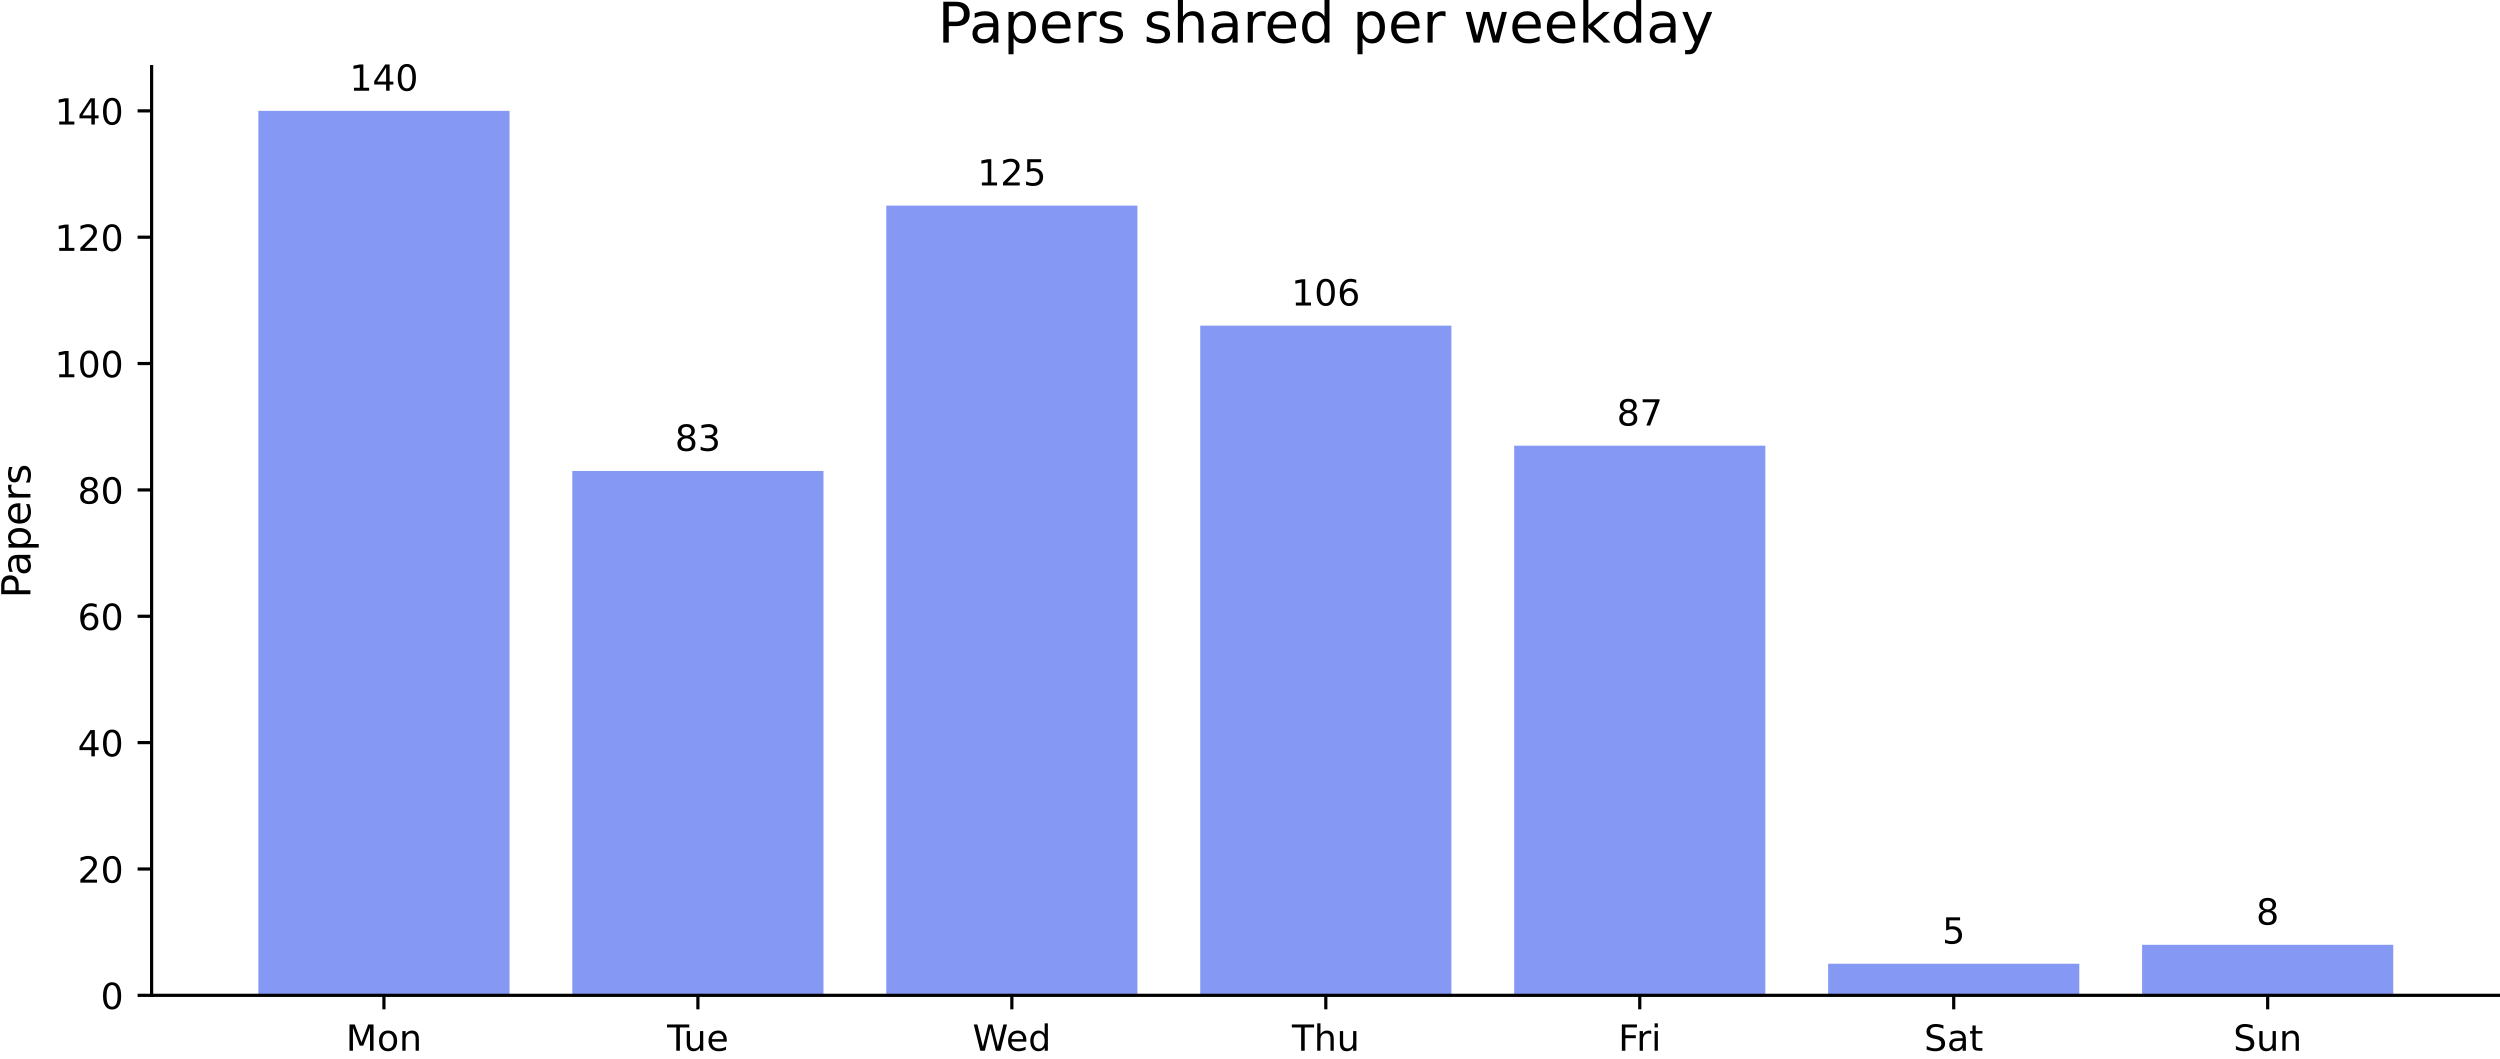
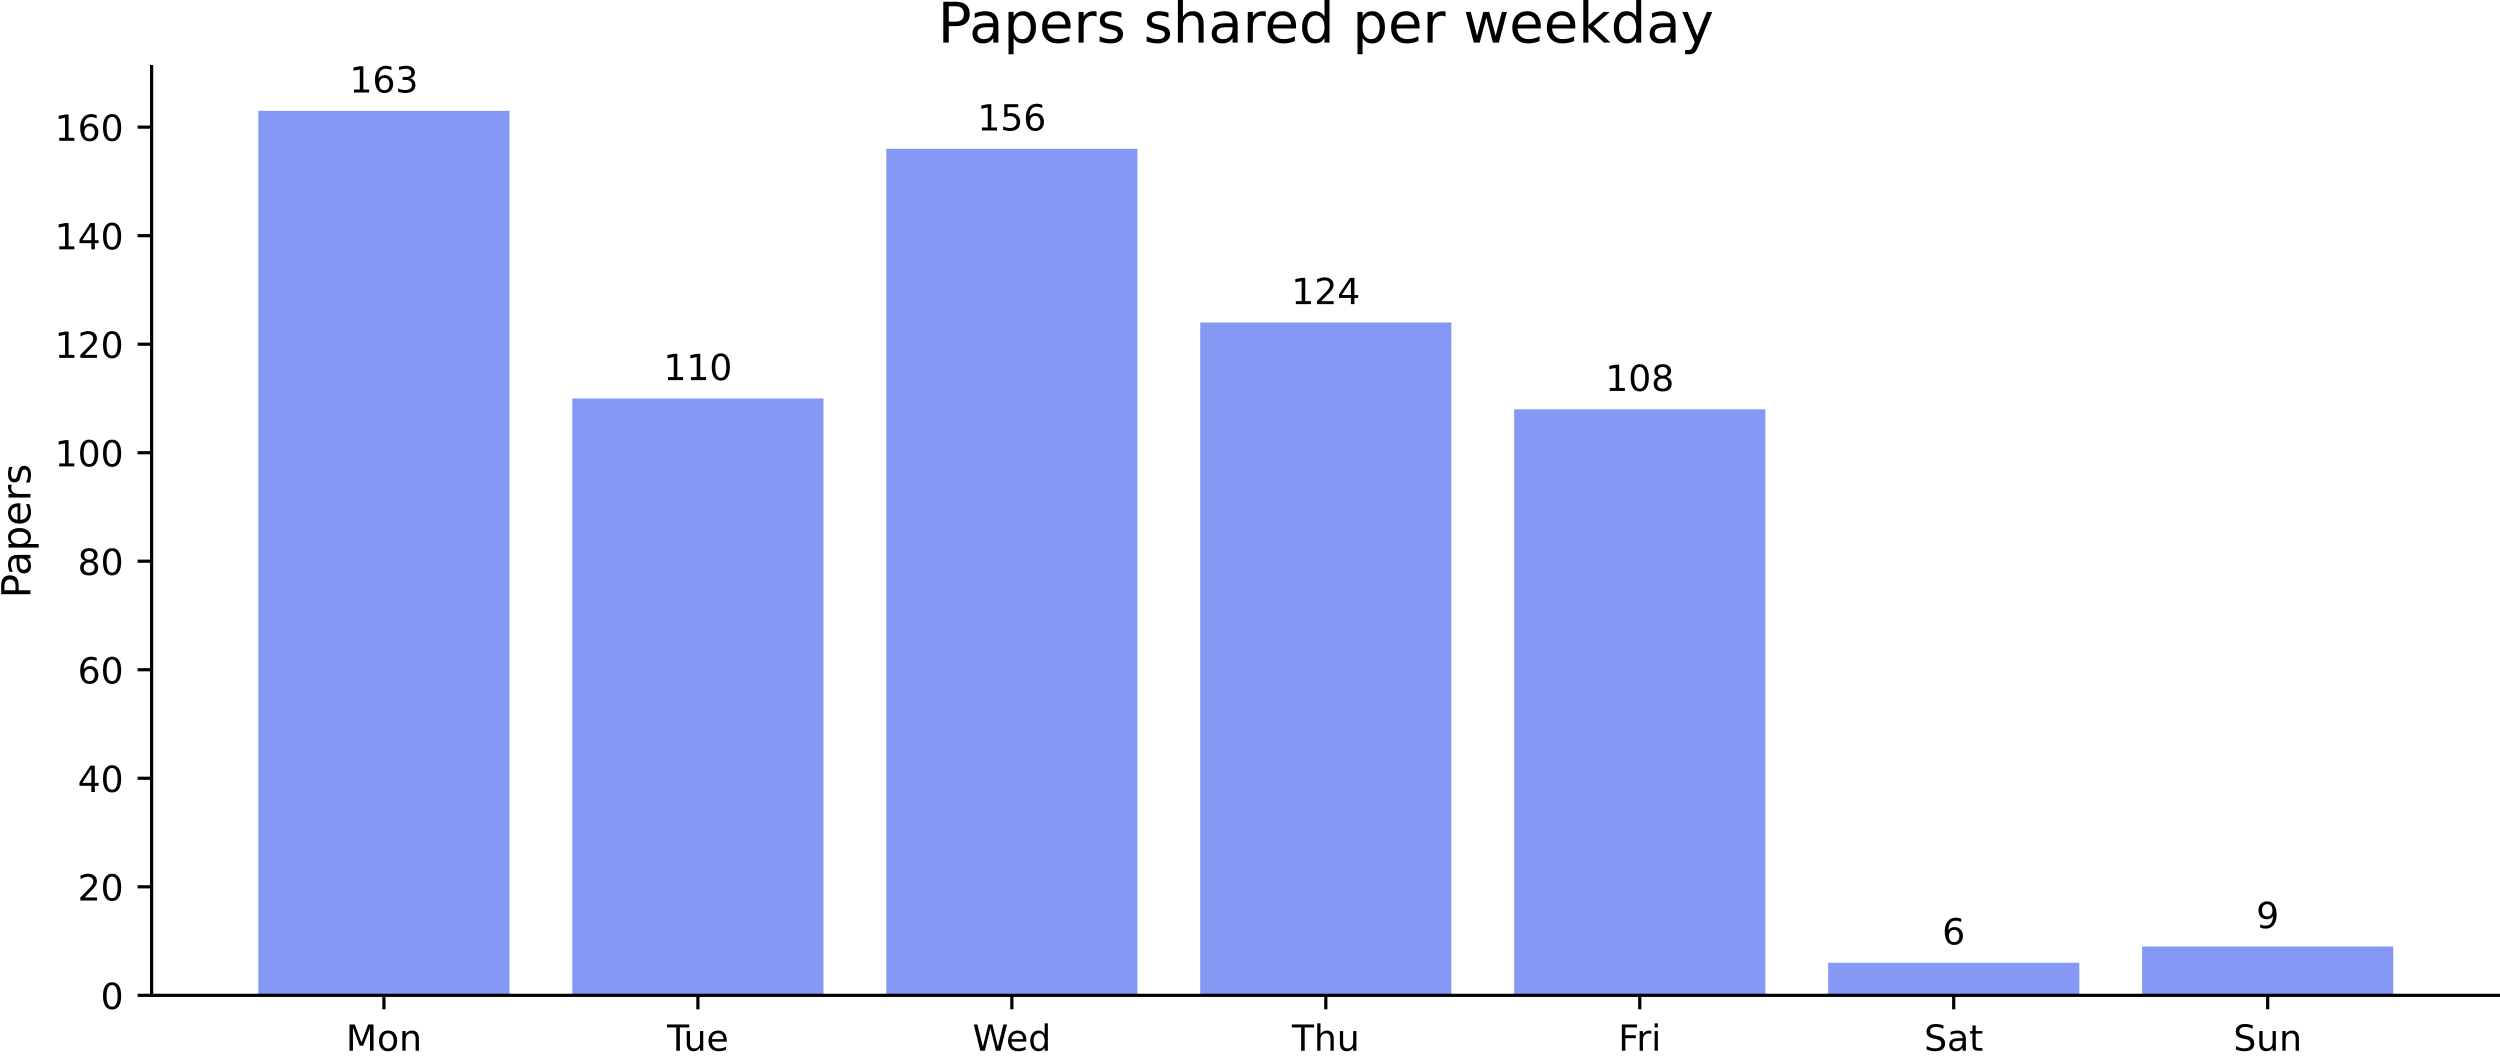
<svg xmlns="http://www.w3.org/2000/svg" xmlns:xlink="http://www.w3.org/1999/xlink" width="624.24pt" height="264.24pt" viewBox="0 0 624.24 264.24" version="1.1">
  <defs>
    <style type="text/css">*{stroke-linejoin: round; stroke-linecap: butt}</style>
  </defs>
  <g id="figure_1">
    <g id="patch_1">
      <path d="M 0 264.24  L 624.24 264.24  L 624.24 0  L 0 0  L 0 264.24  z " style="fill: none" />
    </g>
    <g id="axes_1">
      <g id="patch_2">
        <path d="M 37.857 248.53  L 624.24 248.53  L 624.24 16.638  L 37.857 16.638  L 37.857 248.53  z " style="fill: none" />
      </g>
      <g id="patch_3">
-         <path d="M 64.511 248.53  L 127.225 248.53  L 127.225 27.68  L 64.511 27.68  z " clip-path="url(#p87861e136b)" style="fill: #4361ee; opacity: 0.65" />
+         <path d="M 64.511 248.53  L 127.225 248.53  L 127.225 27.68  L 64.511 27.68  z " clip-path="url(#p02e675ace2)" style="fill: #4361ee; opacity: 0.65" />
      </g>
      <g id="patch_4">
-         <path d="M 142.904 248.53  L 205.619 248.53  L 205.619 117.598  L 142.904 117.598  z " clip-path="url(#p87861e136b)" style="fill: #4361ee; opacity: 0.65" />
+         <path d="M 142.904 248.53  L 205.619 248.53  L 205.619 99.49  L 142.904 99.49  z " clip-path="url(#p02e675ace2)" style="fill: #4361ee; opacity: 0.65" />
      </g>
      <g id="patch_5">
-         <path d="M 221.298 248.53  L 284.012 248.53  L 284.012 51.343  L 221.298 51.343  z " clip-path="url(#p87861e136b)" style="fill: #4361ee; opacity: 0.65" />
+         <path d="M 221.298 248.53  L 284.012 248.53  L 284.012 37.165  L 221.298 37.165  z " clip-path="url(#p02e675ace2)" style="fill: #4361ee; opacity: 0.65" />
      </g>
      <g id="patch_6">
-         <path d="M 299.691 248.53  L 362.406 248.53  L 362.406 81.315  L 299.691 81.315  z " clip-path="url(#p87861e136b)" style="fill: #4361ee; opacity: 0.65" />
+         <path d="M 299.691 248.53  L 362.406 248.53  L 362.406 80.522  L 299.691 80.522  z " clip-path="url(#p02e675ace2)" style="fill: #4361ee; opacity: 0.65" />
      </g>
      <g id="patch_7">
-         <path d="M 378.085 248.53  L 440.799 248.53  L 440.799 111.288  L 378.085 111.288  z " clip-path="url(#p87861e136b)" style="fill: #4361ee; opacity: 0.65" />
+         <path d="M 378.085 248.53  L 440.799 248.53  L 440.799 102.2  L 378.085 102.2  z " clip-path="url(#p02e675ace2)" style="fill: #4361ee; opacity: 0.65" />
      </g>
      <g id="patch_8">
-         <path d="M 456.478 248.53  L 519.193 248.53  L 519.193 240.642  L 456.478 240.642  z " clip-path="url(#p87861e136b)" style="fill: #4361ee; opacity: 0.65" />
+         <path d="M 456.478 248.53  L 519.193 248.53  L 519.193 240.4  L 456.478 240.4  z " clip-path="url(#p02e675ace2)" style="fill: #4361ee; opacity: 0.65" />
      </g>
      <g id="patch_9">
-         <path d="M 534.871 248.53  L 597.586 248.53  L 597.586 235.91  L 534.871 235.91  z " clip-path="url(#p87861e136b)" style="fill: #4361ee; opacity: 0.65" />
+         <path d="M 534.871 248.53  L 597.586 248.53  L 597.586 236.336  L 534.871 236.336  z " clip-path="url(#p02e675ace2)" style="fill: #4361ee; opacity: 0.65" />
      </g>
      <g id="matplotlib.axis_1">
        <g id="xtick_1">
          <g id="line2d_1">
            <defs>
-               <path id="mb3416a3255" d="M 0 0  L 0 3.5  " style="stroke: #000000; stroke-width: 0.8" />
+               <path id="mf898da728a" d="M 0 0  L 0 3.5  " style="stroke: #000000; stroke-width: 0.8" />
            </defs>
            <g>
-               <use xlink:href="#mb3416a3255" x="95.868" y="248.53" style="stroke: #000000; stroke-width: 0.8" />
+               <use xlink:href="#mf898da728a" x="95.868" y="248.53" style="stroke: #000000; stroke-width: 0.8" />
            </g>
          </g>
          <g id="text_1">
            <text style="font-size: 9px; font-family: 'DejaVu Sans', 'Liberation Sans', 'Noto Sans', 'FreeSans', sans-serif; text-anchor: middle" x="95.868" y="262.368" transform="rotate(-0 95.86804 262.3683)">Mon</text>
          </g>
        </g>
        <g id="xtick_2">
          <g id="line2d_2">
            <g>
-               <use xlink:href="#mb3416a3255" x="174.262" y="248.53" style="stroke: #000000; stroke-width: 0.8" />
+               <use xlink:href="#mf898da728a" x="174.262" y="248.53" style="stroke: #000000; stroke-width: 0.8" />
            </g>
          </g>
          <g id="text_2">
            <text style="font-size: 9px; font-family: 'DejaVu Sans', 'Liberation Sans', 'Noto Sans', 'FreeSans', sans-serif; text-anchor: middle" x="174.262" y="262.368" transform="rotate(-0 174.2615 262.3683)">Tue</text>
          </g>
        </g>
        <g id="xtick_3">
          <g id="line2d_3">
            <g>
-               <use xlink:href="#mb3416a3255" x="252.655" y="248.53" style="stroke: #000000; stroke-width: 0.8" />
+               <use xlink:href="#mf898da728a" x="252.655" y="248.53" style="stroke: #000000; stroke-width: 0.8" />
            </g>
          </g>
          <g id="text_3">
            <text style="font-size: 9px; font-family: 'DejaVu Sans', 'Liberation Sans', 'Noto Sans', 'FreeSans', sans-serif; text-anchor: middle" x="252.655" y="262.368" transform="rotate(-0 252.655 262.3683)">Wed</text>
          </g>
        </g>
        <g id="xtick_4">
          <g id="line2d_4">
            <g>
-               <use xlink:href="#mb3416a3255" x="331.048" y="248.53" style="stroke: #000000; stroke-width: 0.8" />
+               <use xlink:href="#mf898da728a" x="331.048" y="248.53" style="stroke: #000000; stroke-width: 0.8" />
            </g>
          </g>
          <g id="text_4">
            <text style="font-size: 9px; font-family: 'DejaVu Sans', 'Liberation Sans', 'Noto Sans', 'FreeSans', sans-serif; text-anchor: middle" x="331.048" y="262.368" transform="rotate(-0 331.0484 262.3683)">Thu</text>
          </g>
        </g>
        <g id="xtick_5">
          <g id="line2d_5">
            <g>
-               <use xlink:href="#mb3416a3255" x="409.442" y="248.53" style="stroke: #000000; stroke-width: 0.8" />
+               <use xlink:href="#mf898da728a" x="409.442" y="248.53" style="stroke: #000000; stroke-width: 0.8" />
            </g>
          </g>
          <g id="text_5">
            <text style="font-size: 9px; font-family: 'DejaVu Sans', 'Liberation Sans', 'Noto Sans', 'FreeSans', sans-serif; text-anchor: middle" x="409.442" y="262.368" transform="rotate(-0 409.4419 262.3683)">Fri</text>
          </g>
        </g>
        <g id="xtick_6">
          <g id="line2d_6">
            <g>
-               <use xlink:href="#mb3416a3255" x="487.835" y="248.53" style="stroke: #000000; stroke-width: 0.8" />
+               <use xlink:href="#mf898da728a" x="487.835" y="248.53" style="stroke: #000000; stroke-width: 0.8" />
            </g>
          </g>
          <g id="text_6">
            <text style="font-size: 9px; font-family: 'DejaVu Sans', 'Liberation Sans', 'Noto Sans', 'FreeSans', sans-serif; text-anchor: middle" x="487.835" y="262.368" transform="rotate(-0 487.8354 262.3683)">Sat</text>
          </g>
        </g>
        <g id="xtick_7">
          <g id="line2d_7">
            <g>
-               <use xlink:href="#mb3416a3255" x="566.229" y="248.53" style="stroke: #000000; stroke-width: 0.8" />
+               <use xlink:href="#mf898da728a" x="566.229" y="248.53" style="stroke: #000000; stroke-width: 0.8" />
            </g>
          </g>
          <g id="text_7">
            <text style="font-size: 9px; font-family: 'DejaVu Sans', 'Liberation Sans', 'Noto Sans', 'FreeSans', sans-serif; text-anchor: middle" x="566.229" y="262.368" transform="rotate(-0 566.2288 262.3683)">Sun</text>
          </g>
        </g>
      </g>
      <g id="matplotlib.axis_2">
        <g id="ytick_1">
          <g id="line2d_8">
            <defs>
-               <path id="m84e6601aef" d="M 0 0  L -3.5 0  " style="stroke: #000000; stroke-width: 0.8" />
+               <path id="m2af411a959" d="M 0 0  L -3.5 0  " style="stroke: #000000; stroke-width: 0.8" />
            </defs>
            <g>
-               <use xlink:href="#m84e6601aef" x="37.857" y="248.53" style="stroke: #000000; stroke-width: 0.8" />
+               <use xlink:href="#m2af411a959" x="37.857" y="248.53" style="stroke: #000000; stroke-width: 0.8" />
            </g>
          </g>
          <g id="text_8">
            <text style="font-size: 9px; font-family: 'DejaVu Sans', 'Liberation Sans', 'Noto Sans', 'FreeSans', sans-serif; text-anchor: end" x="30.857" y="251.949" transform="rotate(-0 30.85687 251.949)">0</text>
          </g>
        </g>
        <g id="ytick_2">
          <g id="line2d_9">
            <g>
-               <use xlink:href="#m84e6601aef" x="37.857" y="216.98" style="stroke: #000000; stroke-width: 0.8" />
+               <use xlink:href="#m2af411a959" x="37.857" y="221.432" style="stroke: #000000; stroke-width: 0.8" />
            </g>
          </g>
          <g id="text_9">
-             <text style="font-size: 9px; font-family: 'DejaVu Sans', 'Liberation Sans', 'Noto Sans', 'FreeSans', sans-serif; text-anchor: end" x="30.857" y="220.399" transform="rotate(-0 30.85687 220.3991)">20</text>
+             <text style="font-size: 9px; font-family: 'DejaVu Sans', 'Liberation Sans', 'Noto Sans', 'FreeSans', sans-serif; text-anchor: end" x="30.857" y="224.851" transform="rotate(-0 30.85687 224.8509)">20</text>
          </g>
        </g>
        <g id="ytick_3">
          <g id="line2d_10">
            <g>
-               <use xlink:href="#m84e6601aef" x="37.857" y="185.43" style="stroke: #000000; stroke-width: 0.8" />
+               <use xlink:href="#m2af411a959" x="37.857" y="194.334" style="stroke: #000000; stroke-width: 0.8" />
            </g>
          </g>
          <g id="text_10">
-             <text style="font-size: 9px; font-family: 'DejaVu Sans', 'Liberation Sans', 'Noto Sans', 'FreeSans', sans-serif; text-anchor: end" x="30.857" y="188.849" transform="rotate(-0 30.85687 188.8492)">40</text>
+             <text style="font-size: 9px; font-family: 'DejaVu Sans', 'Liberation Sans', 'Noto Sans', 'FreeSans', sans-serif; text-anchor: end" x="30.857" y="197.753" transform="rotate(-0 30.85687 197.7528)">40</text>
          </g>
        </g>
        <g id="ytick_4">
          <g id="line2d_11">
            <g>
-               <use xlink:href="#m84e6601aef" x="37.857" y="153.88" style="stroke: #000000; stroke-width: 0.8" />
+               <use xlink:href="#m2af411a959" x="37.857" y="167.235" style="stroke: #000000; stroke-width: 0.8" />
            </g>
          </g>
          <g id="text_11">
-             <text style="font-size: 9px; font-family: 'DejaVu Sans', 'Liberation Sans', 'Noto Sans', 'FreeSans', sans-serif; text-anchor: end" x="30.857" y="157.299" transform="rotate(-0 30.85687 157.2992)">60</text>
+             <text style="font-size: 9px; font-family: 'DejaVu Sans', 'Liberation Sans', 'Noto Sans', 'FreeSans', sans-serif; text-anchor: end" x="30.857" y="170.655" transform="rotate(-0 30.85687 170.6547)">60</text>
          </g>
        </g>
        <g id="ytick_5">
          <g id="line2d_12">
            <g>
-               <use xlink:href="#m84e6601aef" x="37.857" y="122.33" style="stroke: #000000; stroke-width: 0.8" />
+               <use xlink:href="#m2af411a959" x="37.857" y="140.137" style="stroke: #000000; stroke-width: 0.8" />
            </g>
          </g>
          <g id="text_12">
-             <text style="font-size: 9px; font-family: 'DejaVu Sans', 'Liberation Sans', 'Noto Sans', 'FreeSans', sans-serif; text-anchor: end" x="30.857" y="125.749" transform="rotate(-0 30.85687 125.7493)">80</text>
+             <text style="font-size: 9px; font-family: 'DejaVu Sans', 'Liberation Sans', 'Noto Sans', 'FreeSans', sans-serif; text-anchor: end" x="30.857" y="143.557" transform="rotate(-0 30.85687 143.5566)">80</text>
          </g>
        </g>
        <g id="ytick_6">
          <g id="line2d_13">
            <g>
-               <use xlink:href="#m84e6601aef" x="37.857" y="90.78" style="stroke: #000000; stroke-width: 0.8" />
+               <use xlink:href="#m2af411a959" x="37.857" y="113.039" style="stroke: #000000; stroke-width: 0.8" />
            </g>
          </g>
          <g id="text_13">
-             <text style="font-size: 9px; font-family: 'DejaVu Sans', 'Liberation Sans', 'Noto Sans', 'FreeSans', sans-serif; text-anchor: end" x="30.857" y="94.199" transform="rotate(-0 30.85687 94.19941)">100</text>
+             <text style="font-size: 9px; font-family: 'DejaVu Sans', 'Liberation Sans', 'Noto Sans', 'FreeSans', sans-serif; text-anchor: end" x="30.857" y="116.459" transform="rotate(-0 30.85687 116.4586)">100</text>
          </g>
        </g>
        <g id="ytick_7">
          <g id="line2d_14">
            <g>
-               <use xlink:href="#m84e6601aef" x="37.857" y="59.23" style="stroke: #000000; stroke-width: 0.8" />
+               <use xlink:href="#m2af411a959" x="37.857" y="85.941" style="stroke: #000000; stroke-width: 0.8" />
            </g>
          </g>
          <g id="text_14">
-             <text style="font-size: 9px; font-family: 'DejaVu Sans', 'Liberation Sans', 'Noto Sans', 'FreeSans', sans-serif; text-anchor: end" x="30.857" y="62.649" transform="rotate(-0 30.85687 62.6495)">120</text>
+             <text style="font-size: 9px; font-family: 'DejaVu Sans', 'Liberation Sans', 'Noto Sans', 'FreeSans', sans-serif; text-anchor: end" x="30.857" y="89.36" transform="rotate(-0 30.85687 89.36047)">120</text>
          </g>
        </g>
        <g id="ytick_8">
          <g id="line2d_15">
            <g>
-               <use xlink:href="#m84e6601aef" x="37.857" y="27.68" style="stroke: #000000; stroke-width: 0.8" />
+               <use xlink:href="#m2af411a959" x="37.857" y="58.843" style="stroke: #000000; stroke-width: 0.8" />
            </g>
          </g>
          <g id="text_15">
-             <text style="font-size: 9px; font-family: 'DejaVu Sans', 'Liberation Sans', 'Noto Sans', 'FreeSans', sans-serif; text-anchor: end" x="30.857" y="31.1" transform="rotate(-0 30.85687 31.09958)">140</text>
-           </g>
-         </g>
-         <g id="text_16">
+             <text style="font-size: 9px; font-family: 'DejaVu Sans', 'Liberation Sans', 'Noto Sans', 'FreeSans', sans-serif; text-anchor: end" x="30.857" y="62.262" transform="rotate(-0 30.85687 62.26238)">140</text>
+           </g>
+         </g>
+         <g id="ytick_9">
+           <g id="line2d_16">
+             <g>
+               <use xlink:href="#m2af411a959" x="37.857" y="31.745" style="stroke: #000000; stroke-width: 0.8" />
+             </g>
+           </g>
+           <g id="text_16">
+             <text style="font-size: 9px; font-family: 'DejaVu Sans', 'Liberation Sans', 'Noto Sans', 'FreeSans', sans-serif; text-anchor: end" x="30.857" y="35.164" transform="rotate(-0 30.85687 35.16429)">160</text>
+           </g>
+         </g>
+         <g id="text_17">
          <text style="font-size: 10px; font-family: 'DejaVu Sans', 'Liberation Sans', 'Noto Sans', 'FreeSans', sans-serif; text-anchor: middle" x="7.598" y="132.584" transform="rotate(-90 7.598438 132.5838)">Papers</text>
        </g>
      </g>
      <g id="patch_10">
        <path d="M 37.857 248.53  L 37.857 16.638  " style="fill: none; stroke: #000000; stroke-width: 0.8; stroke-linejoin: miter; stroke-linecap: square" />
      </g>
      <g id="patch_11">
        <path d="M 37.857 248.53  L 624.24 248.53  " style="fill: none; stroke: #000000; stroke-width: 0.8; stroke-linejoin: miter; stroke-linecap: square" />
      </g>
-       <g id="text_17">
-         <text style="font-size: 9px; font-family: 'DejaVu Sans', 'Liberation Sans', 'Noto Sans', 'FreeSans', sans-serif; text-anchor: middle" x="95.868" y="22.654" transform="rotate(-0 95.86804 22.65357)">140</text>
-       </g>
      <g id="text_18">
-         <text style="font-size: 9px; font-family: 'DejaVu Sans', 'Liberation Sans', 'Noto Sans', 'FreeSans', sans-serif; text-anchor: middle" x="174.262" y="112.571" transform="rotate(-0 174.2615 112.5708)">83</text>
+         <text style="font-size: 9px; font-family: 'DejaVu Sans', 'Liberation Sans', 'Noto Sans', 'FreeSans', sans-serif; text-anchor: middle" x="95.868" y="23.099" transform="rotate(-0 95.86804 23.09876)">163</text>
      </g>
      <g id="text_19">
-         <text style="font-size: 9px; font-family: 'DejaVu Sans', 'Liberation Sans', 'Noto Sans', 'FreeSans', sans-serif; text-anchor: middle" x="252.655" y="46.316" transform="rotate(-0 252.655 46.31601)">125</text>
+         <text style="font-size: 9px; font-family: 'DejaVu Sans', 'Liberation Sans', 'Noto Sans', 'FreeSans', sans-serif; text-anchor: middle" x="174.262" y="94.909" transform="rotate(-0 174.2615 94.90868)">110</text>
      </g>
      <g id="text_20">
-         <text style="font-size: 9px; font-family: 'DejaVu Sans', 'Liberation Sans', 'Noto Sans', 'FreeSans', sans-serif; text-anchor: middle" x="331.048" y="76.288" transform="rotate(-0 331.0484 76.28843)">106</text>
+         <text style="font-size: 9px; font-family: 'DejaVu Sans', 'Liberation Sans', 'Noto Sans', 'FreeSans', sans-serif; text-anchor: middle" x="252.655" y="32.583" transform="rotate(-0 252.655 32.58309)">156</text>
      </g>
      <g id="text_21">
-         <text style="font-size: 9px; font-family: 'DejaVu Sans', 'Liberation Sans', 'Noto Sans', 'FreeSans', sans-serif; text-anchor: middle" x="409.442" y="106.261" transform="rotate(-0 409.4419 106.2608)">87</text>
+         <text style="font-size: 9px; font-family: 'DejaVu Sans', 'Liberation Sans', 'Noto Sans', 'FreeSans', sans-serif; text-anchor: middle" x="331.048" y="75.94" transform="rotate(-0 331.0484 75.94002)">124</text>
      </g>
      <g id="text_22">
-         <text style="font-size: 9px; font-family: 'DejaVu Sans', 'Liberation Sans', 'Noto Sans', 'FreeSans', sans-serif; text-anchor: middle" x="487.835" y="235.615" transform="rotate(-0 487.8354 235.6155)">5</text>
+         <text style="font-size: 9px; font-family: 'DejaVu Sans', 'Liberation Sans', 'Noto Sans', 'FreeSans', sans-serif; text-anchor: middle" x="409.442" y="97.618" transform="rotate(-0 409.4419 97.61849)">108</text>
      </g>
      <g id="text_23">
-         <text style="font-size: 9px; font-family: 'DejaVu Sans', 'Liberation Sans', 'Noto Sans', 'FreeSans', sans-serif; text-anchor: middle" x="566.229" y="230.883" transform="rotate(-0 566.2288 230.883)">8</text>
+         <text style="font-size: 9px; font-family: 'DejaVu Sans', 'Liberation Sans', 'Noto Sans', 'FreeSans', sans-serif; text-anchor: middle" x="487.835" y="235.819" transform="rotate(-0 487.8354 235.8187)">6</text>
      </g>
      <g id="text_24">
+         <text style="font-size: 9px; font-family: 'DejaVu Sans', 'Liberation Sans', 'Noto Sans', 'FreeSans', sans-serif; text-anchor: middle" x="566.229" y="231.754" transform="rotate(-0 566.2288 231.754)">9</text>
+       </g>
+       <g id="text_25">
        <text style="font-size: 14px; font-family: 'DejaVu Sans', 'Liberation Sans', 'Noto Sans', 'FreeSans', sans-serif; text-anchor: middle" x="331.048" y="10.638" transform="rotate(-0 331.0484 10.63781)">Papers shared per weekday</text>
      </g>
    </g>
  </g>
  <defs>
-     <clipPath id="p87861e136b">
+     <clipPath id="p02e675ace2">
      <rect x="37.857" y="16.638" width="586.383" height="231.892" />
    </clipPath>
  </defs>
</svg>
